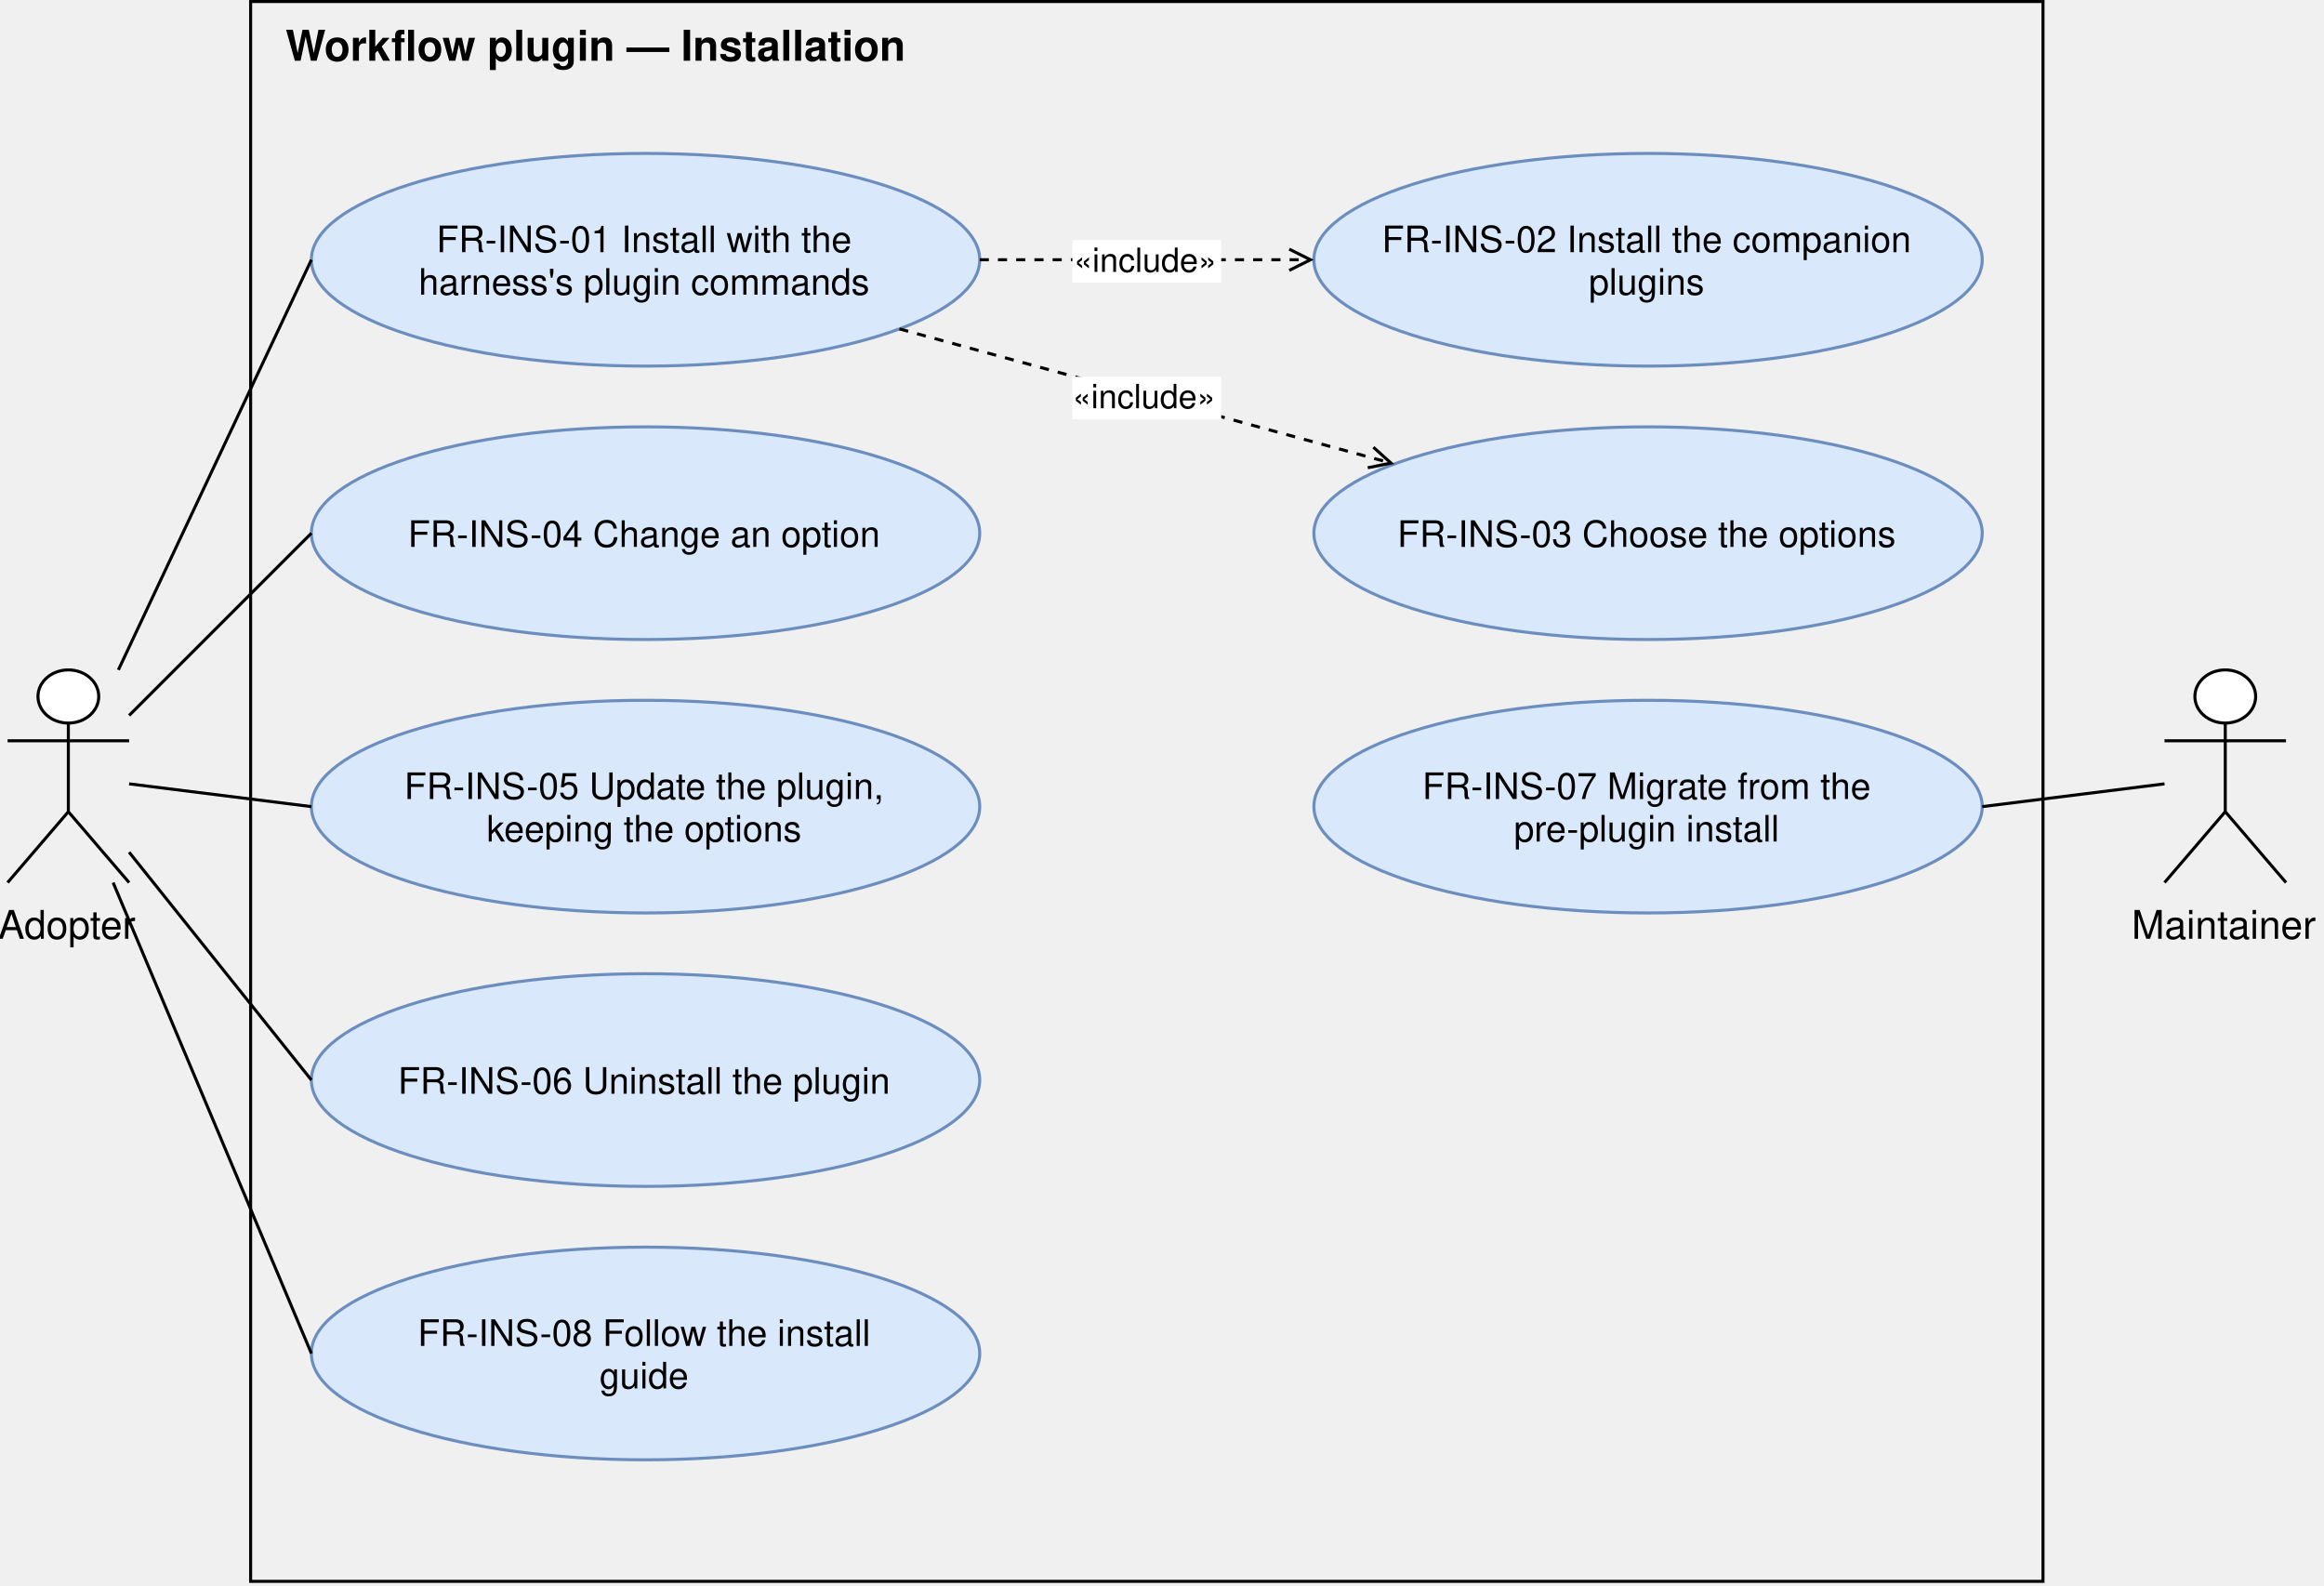
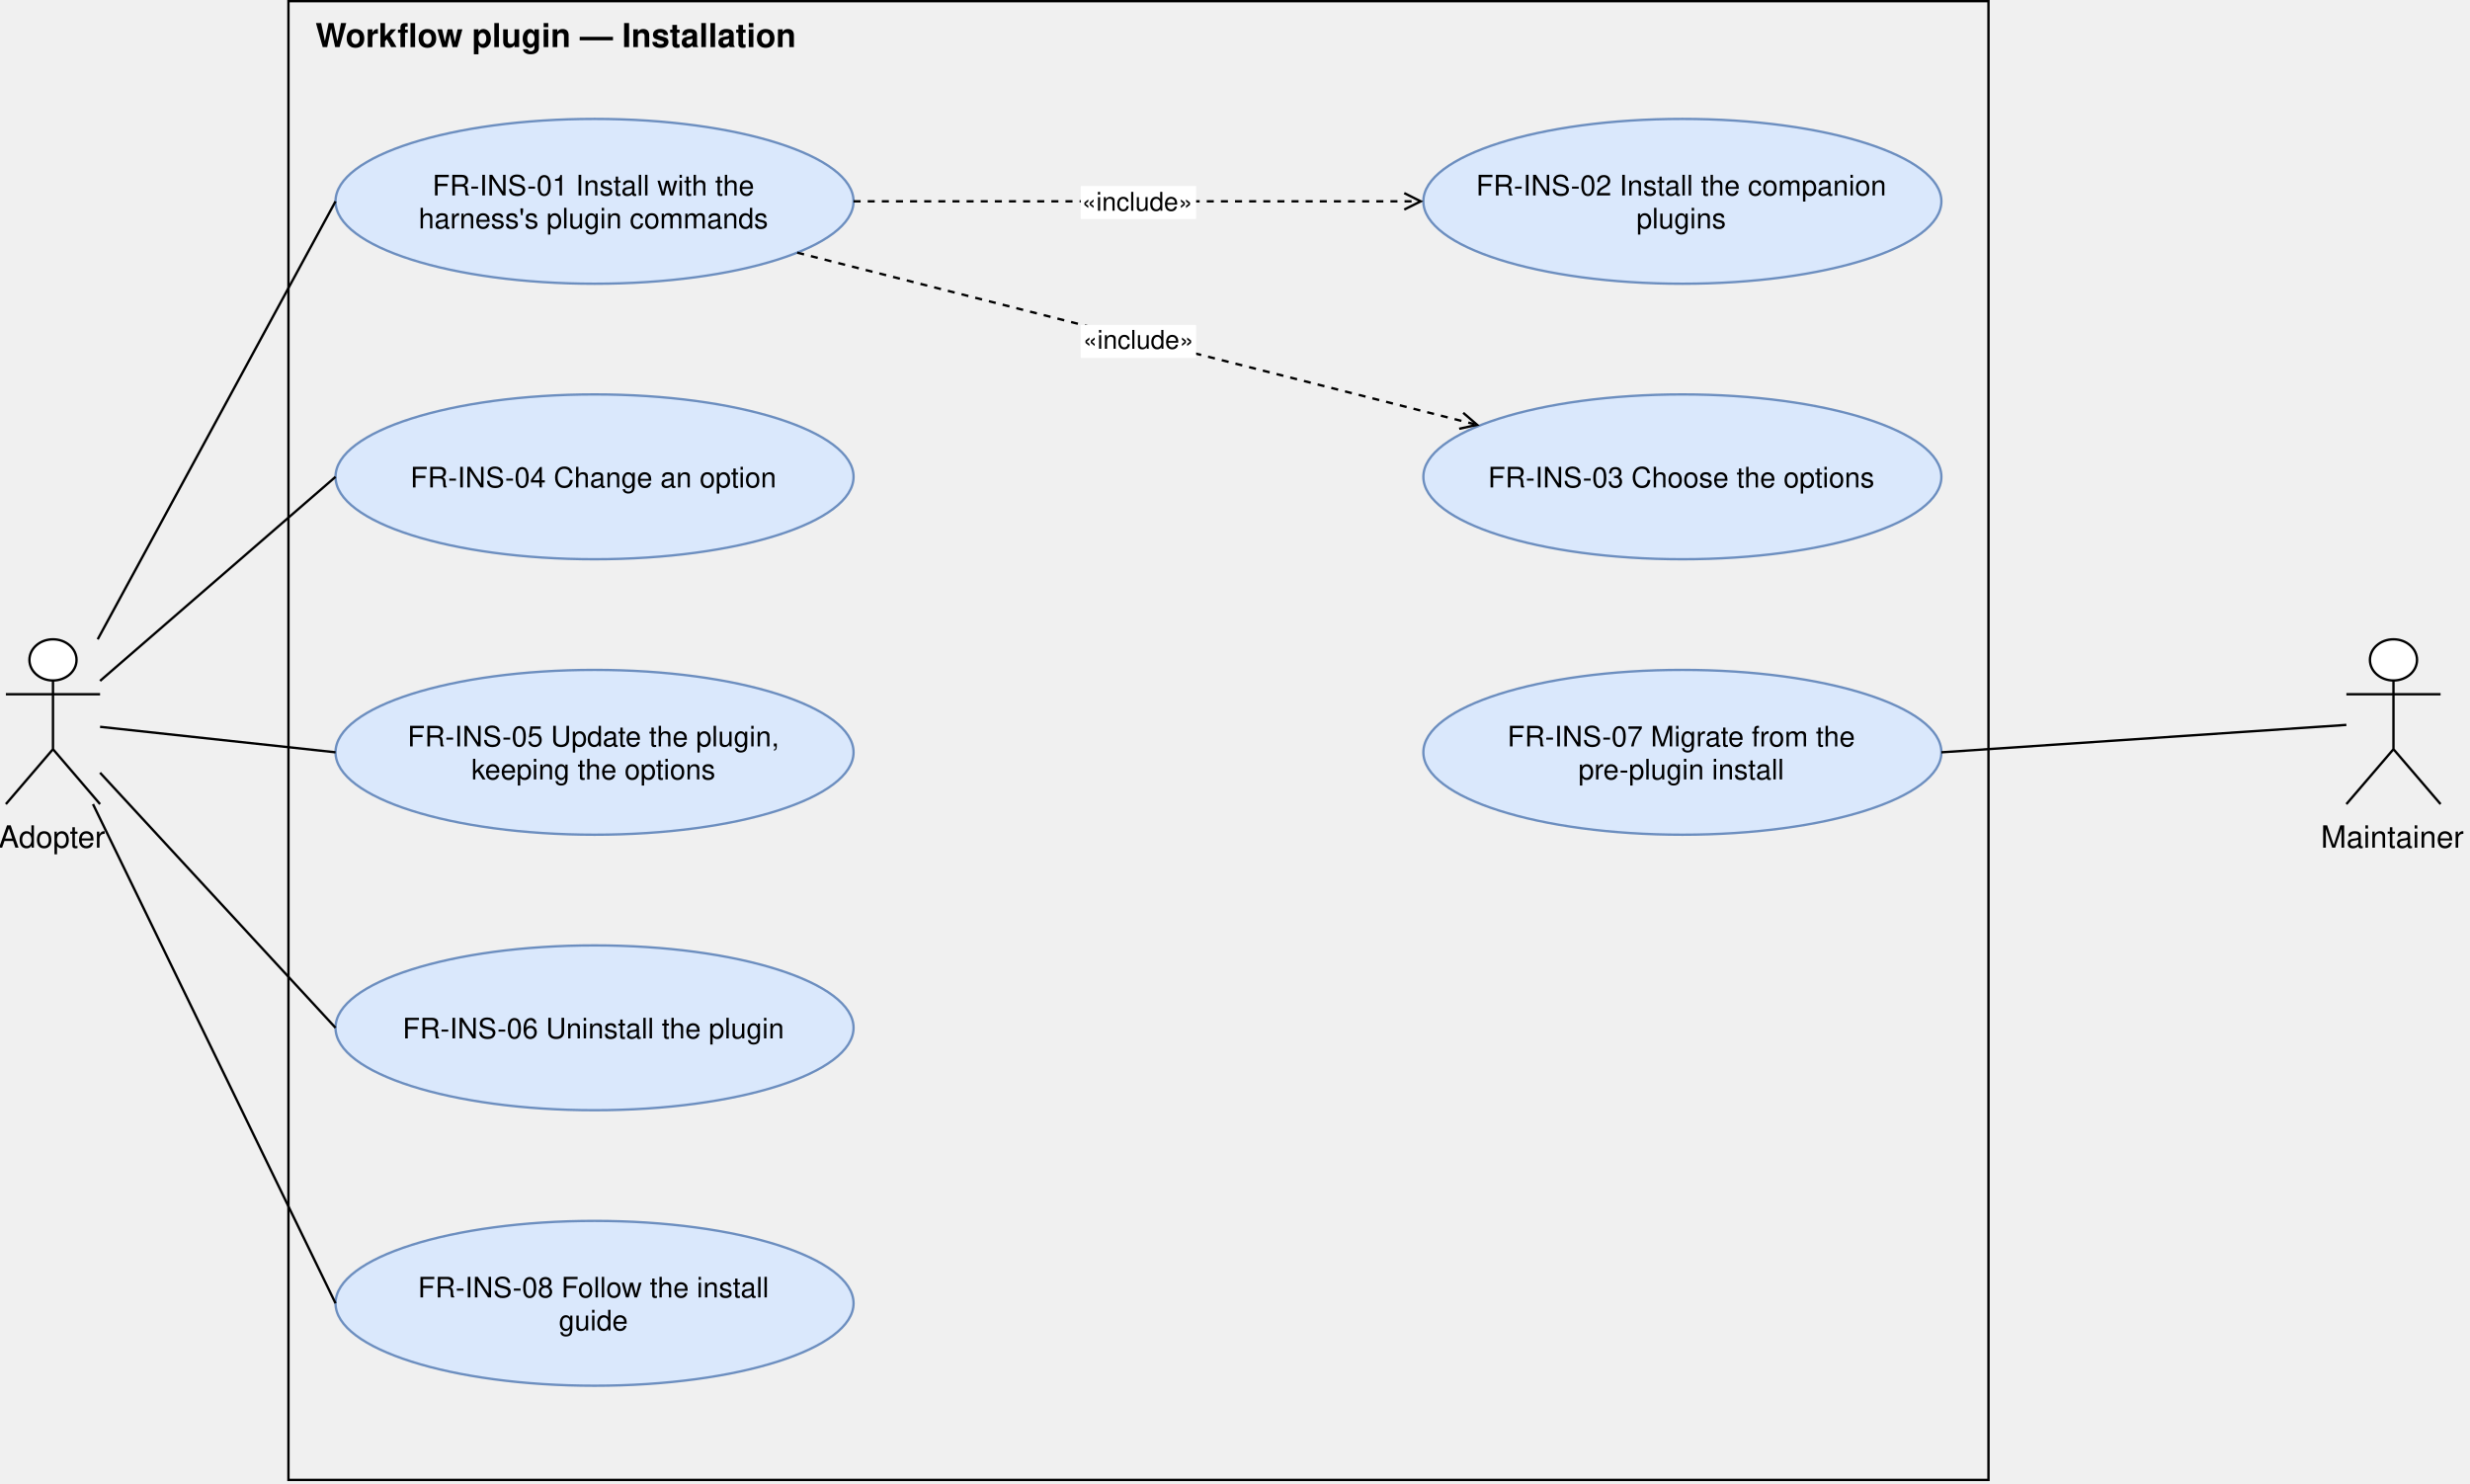
- <svg xmlns="http://www.w3.org/2000/svg" style="background: transparent; background-color: transparent; color-scheme: light;" version="1.1" width="765px" height="522px" viewBox="0 0 765 522" content="&lt;mxfile host=&quot;Electron&quot;&gt;&#10;  &lt;diagram name=&quot;Page-1&quot; id=&quot;0&quot;&gt;&#10;    &lt;mxGraphModel dx=&quot;-429&quot; dy=&quot;-162&quot; grid=&quot;0&quot; gridSize=&quot;10&quot; guides=&quot;1&quot; tooltips=&quot;1&quot; connect=&quot;1&quot; arrows=&quot;1&quot; fold=&quot;0&quot; page=&quot;0&quot; pageScale=&quot;1&quot; pageWidth=&quot;850&quot; pageHeight=&quot;1100&quot; background=&quot;#ffffff&quot; math=&quot;0&quot; shadow=&quot;0&quot;&gt;&#10;      &lt;root&gt;&#10;        &lt;mxCell id=&quot;0&quot; /&gt;&#10;        &lt;mxCell id=&quot;1&quot; parent=&quot;0&quot; /&gt;&#10;        &lt;mxCell id=&quot;c2&quot; parent=&quot;1&quot; style=&quot;rounded=0;fillColor=none;verticalAlign=top;align=left;spacingLeft=10;fontStyle=1;fontSize=14;html=0;&quot; value=&quot;Workflow plugin — Installation&quot; vertex=&quot;1&quot;&gt;&#10;          &lt;mxGeometry height=&quot;520&quot; width=&quot;590&quot; x=&quot;110&quot; y=&quot;20&quot; as=&quot;geometry&quot; /&gt;&#10;        &lt;/mxCell&gt;&#10;        &lt;mxCell id=&quot;c3&quot; parent=&quot;1&quot; style=&quot;ellipse;fontSize=12;fillColor=#dae8fc;strokeColor=#6c8ebf;html=0;&quot; value=&quot;FR-INS-01 Install with the&amp;#xa;harness&amp;#39;s plugin commands&quot; vertex=&quot;1&quot;&gt;&#10;          &lt;mxGeometry height=&quot;70&quot; width=&quot;220&quot; x=&quot;130&quot; y=&quot;70&quot; as=&quot;geometry&quot; /&gt;&#10;        &lt;/mxCell&gt;&#10;        &lt;mxCell id=&quot;c4&quot; parent=&quot;1&quot; style=&quot;ellipse;fontSize=12;fillColor=#dae8fc;strokeColor=#6c8ebf;html=0;&quot; value=&quot;FR-INS-04 Change an option&quot; vertex=&quot;1&quot;&gt;&#10;          &lt;mxGeometry height=&quot;70&quot; width=&quot;220&quot; x=&quot;130&quot; y=&quot;160&quot; as=&quot;geometry&quot; /&gt;&#10;        &lt;/mxCell&gt;&#10;        &lt;mxCell id=&quot;c5&quot; parent=&quot;1&quot; style=&quot;ellipse;fontSize=12;fillColor=#dae8fc;strokeColor=#6c8ebf;html=0;&quot; value=&quot;FR-INS-05 Update the plugin,&amp;#xa;keeping the options&quot; vertex=&quot;1&quot;&gt;&#10;          &lt;mxGeometry height=&quot;70&quot; width=&quot;220&quot; x=&quot;130&quot; y=&quot;250&quot; as=&quot;geometry&quot; /&gt;&#10;        &lt;/mxCell&gt;&#10;        &lt;mxCell id=&quot;c6&quot; parent=&quot;1&quot; style=&quot;ellipse;fontSize=12;fillColor=#dae8fc;strokeColor=#6c8ebf;html=0;&quot; value=&quot;FR-INS-06 Uninstall the plugin&quot; vertex=&quot;1&quot;&gt;&#10;          &lt;mxGeometry height=&quot;70&quot; width=&quot;220&quot; x=&quot;130&quot; y=&quot;340&quot; as=&quot;geometry&quot; /&gt;&#10;        &lt;/mxCell&gt;&#10;        &lt;mxCell id=&quot;c7&quot; parent=&quot;1&quot; style=&quot;ellipse;fontSize=12;fillColor=#dae8fc;strokeColor=#6c8ebf;html=0;&quot; value=&quot;FR-INS-08 Follow the install&amp;#xa;guide&quot; vertex=&quot;1&quot;&gt;&#10;          &lt;mxGeometry height=&quot;70&quot; width=&quot;220&quot; x=&quot;130&quot; y=&quot;430&quot; as=&quot;geometry&quot; /&gt;&#10;        &lt;/mxCell&gt;&#10;        &lt;mxCell id=&quot;c8&quot; parent=&quot;1&quot; style=&quot;ellipse;fontSize=12;fillColor=#dae8fc;strokeColor=#6c8ebf;html=0;&quot; value=&quot;FR-INS-02 Install the companion&amp;#xa;plugins&quot; vertex=&quot;1&quot;&gt;&#10;          &lt;mxGeometry height=&quot;70&quot; width=&quot;220&quot; x=&quot;460&quot; y=&quot;70&quot; as=&quot;geometry&quot; /&gt;&#10;        &lt;/mxCell&gt;&#10;        &lt;mxCell id=&quot;c9&quot; parent=&quot;1&quot; style=&quot;ellipse;fontSize=12;fillColor=#dae8fc;strokeColor=#6c8ebf;html=0;&quot; value=&quot;FR-INS-03 Choose the options&quot; vertex=&quot;1&quot;&gt;&#10;          &lt;mxGeometry height=&quot;70&quot; width=&quot;220&quot; x=&quot;460&quot; y=&quot;160&quot; as=&quot;geometry&quot; /&gt;&#10;        &lt;/mxCell&gt;&#10;        &lt;mxCell id=&quot;c10&quot; parent=&quot;1&quot; style=&quot;ellipse;fontSize=12;fillColor=#dae8fc;strokeColor=#6c8ebf;html=0;&quot; value=&quot;FR-INS-07 Migrate from the&amp;#xa;pre-plugin install&quot; vertex=&quot;1&quot;&gt;&#10;          &lt;mxGeometry height=&quot;70&quot; width=&quot;220&quot; x=&quot;460&quot; y=&quot;250&quot; as=&quot;geometry&quot; /&gt;&#10;        &lt;/mxCell&gt;&#10;        &lt;mxCell id=&quot;c11&quot; parent=&quot;1&quot; style=&quot;shape=umlActor;verticalLabelPosition=bottom;verticalAlign=top;fontSize=13;html=0;&quot; value=&quot;Adopter&quot; vertex=&quot;1&quot;&gt;&#10;          &lt;mxGeometry height=&quot;70&quot; width=&quot;40&quot; x=&quot;30&quot; y=&quot;240&quot; as=&quot;geometry&quot; /&gt;&#10;        &lt;/mxCell&gt;&#10;        &lt;mxCell id=&quot;c12&quot; edge=&quot;1&quot; parent=&quot;1&quot; source=&quot;c11&quot; style=&quot;endArrow=none;entryX=0;entryY=0.5;html=0;fontSize=11;labelBackgroundColor=#ffffff;&quot; target=&quot;c3&quot; value=&quot;&quot;&gt;&#10;          &lt;mxGeometry relative=&quot;1&quot; as=&quot;geometry&quot; /&gt;&#10;        &lt;/mxCell&gt;&#10;        &lt;mxCell id=&quot;c13&quot; edge=&quot;1&quot; parent=&quot;1&quot; source=&quot;c11&quot; style=&quot;endArrow=none;entryX=0;entryY=0.5;html=0;fontSize=11;labelBackgroundColor=#ffffff;&quot; target=&quot;c4&quot; value=&quot;&quot;&gt;&#10;          &lt;mxGeometry relative=&quot;1&quot; as=&quot;geometry&quot; /&gt;&#10;        &lt;/mxCell&gt;&#10;        &lt;mxCell id=&quot;c14&quot; edge=&quot;1&quot; parent=&quot;1&quot; source=&quot;c11&quot; style=&quot;endArrow=none;entryX=0;entryY=0.5;html=0;fontSize=11;labelBackgroundColor=#ffffff;&quot; target=&quot;c5&quot; value=&quot;&quot;&gt;&#10;          &lt;mxGeometry relative=&quot;1&quot; as=&quot;geometry&quot; /&gt;&#10;        &lt;/mxCell&gt;&#10;        &lt;mxCell id=&quot;c15&quot; edge=&quot;1&quot; parent=&quot;1&quot; source=&quot;c11&quot; style=&quot;endArrow=none;entryX=0;entryY=0.5;html=0;fontSize=11;labelBackgroundColor=#ffffff;&quot; target=&quot;c6&quot; value=&quot;&quot;&gt;&#10;          &lt;mxGeometry relative=&quot;1&quot; as=&quot;geometry&quot; /&gt;&#10;        &lt;/mxCell&gt;&#10;        &lt;mxCell id=&quot;c16&quot; edge=&quot;1&quot; parent=&quot;1&quot; source=&quot;c11&quot; style=&quot;endArrow=none;entryX=0;entryY=0.5;html=0;fontSize=11;labelBackgroundColor=#ffffff;&quot; target=&quot;c7&quot; value=&quot;&quot;&gt;&#10;          &lt;mxGeometry relative=&quot;1&quot; as=&quot;geometry&quot; /&gt;&#10;        &lt;/mxCell&gt;&#10;        &lt;mxCell id=&quot;c17&quot; parent=&quot;1&quot; style=&quot;shape=umlActor;verticalLabelPosition=bottom;verticalAlign=top;fontSize=13;html=0;&quot; value=&quot;Maintainer&quot; vertex=&quot;1&quot;&gt;&#10;          &lt;mxGeometry height=&quot;70&quot; width=&quot;40&quot; x=&quot;740&quot; y=&quot;240&quot; as=&quot;geometry&quot; /&gt;&#10;        &lt;/mxCell&gt;&#10;        &lt;mxCell id=&quot;c18&quot; edge=&quot;1&quot; parent=&quot;1&quot; source=&quot;c17&quot; style=&quot;endArrow=none;entryX=1;entryY=0.5;html=0;fontSize=11;labelBackgroundColor=#ffffff;&quot; target=&quot;c10&quot; value=&quot;&quot;&gt;&#10;          &lt;mxGeometry relative=&quot;1&quot; as=&quot;geometry&quot; /&gt;&#10;        &lt;/mxCell&gt;&#10;        &lt;mxCell id=&quot;c19&quot; edge=&quot;1&quot; parent=&quot;1&quot; source=&quot;c3&quot; style=&quot;dashed=1;endArrow=open;endFill=0;html=0;fontSize=11;labelBackgroundColor=#ffffff;&quot; target=&quot;c8&quot; value=&quot;«include»&quot;&gt;&#10;          &lt;mxGeometry relative=&quot;1&quot; as=&quot;geometry&quot; /&gt;&#10;        &lt;/mxCell&gt;&#10;        &lt;mxCell id=&quot;c20&quot; edge=&quot;1&quot; parent=&quot;1&quot; source=&quot;c3&quot; style=&quot;dashed=1;endArrow=open;endFill=0;html=0;fontSize=11;labelBackgroundColor=#ffffff;&quot; target=&quot;c9&quot; value=&quot;«include»&quot;&gt;&#10;          &lt;mxGeometry relative=&quot;1&quot; as=&quot;geometry&quot; /&gt;&#10;        &lt;/mxCell&gt;&#10;      &lt;/root&gt;&#10;    &lt;/mxGraphModel&gt;&#10;  &lt;/diagram&gt;&#10;&lt;/mxfile&gt;&#10;">
+ <svg xmlns="http://www.w3.org/2000/svg" style="background: transparent; background-color: transparent; color-scheme: light;" version="1.1" width="1049px" height="630px" viewBox="0 0 1049 630" content="&lt;mxfile host=&quot;Electron&quot;&gt;&#10;  &lt;diagram name=&quot;Page-1&quot; id=&quot;0&quot;&gt;&#10;    &lt;mxGraphModel dx=&quot;-583&quot; dy=&quot;-210&quot; grid=&quot;0&quot; gridSize=&quot;10&quot; guides=&quot;1&quot; tooltips=&quot;1&quot; connect=&quot;1&quot; arrows=&quot;1&quot; fold=&quot;0&quot; page=&quot;0&quot; pageScale=&quot;1&quot; pageWidth=&quot;850&quot; pageHeight=&quot;1100&quot; background=&quot;#ffffff&quot; math=&quot;0&quot; shadow=&quot;0&quot;&gt;&#10;      &lt;root&gt;&#10;        &lt;mxCell id=&quot;0&quot; /&gt;&#10;        &lt;mxCell id=&quot;1&quot; parent=&quot;0&quot; /&gt;&#10;        &lt;mxCell id=&quot;c2&quot; parent=&quot;1&quot; style=&quot;rounded=0;fillColor=none;verticalAlign=top;align=left;spacingLeft=10;fontStyle=1;fontSize=14;html=0;&quot; value=&quot;Workflow plugin — Installation&quot; vertex=&quot;1&quot;&gt;&#10;          &lt;mxGeometry height=&quot;628&quot; width=&quot;722&quot; x=&quot;162&quot; y=&quot;41&quot; as=&quot;geometry&quot; /&gt;&#10;        &lt;/mxCell&gt;&#10;        &lt;mxCell id=&quot;c3&quot; parent=&quot;1&quot; style=&quot;ellipse;fontSize=12;fillColor=#dae8fc;strokeColor=#6c8ebf;html=0;&quot; value=&quot;FR-INS-01 Install with the&amp;#xa;harness&amp;#39;s plugin commands&quot; vertex=&quot;1&quot;&gt;&#10;          &lt;mxGeometry height=&quot;70&quot; width=&quot;220&quot; x=&quot;182&quot; y=&quot;91&quot; as=&quot;geometry&quot; /&gt;&#10;        &lt;/mxCell&gt;&#10;        &lt;mxCell id=&quot;c4&quot; parent=&quot;1&quot; style=&quot;ellipse;fontSize=12;fillColor=#dae8fc;strokeColor=#6c8ebf;html=0;&quot; value=&quot;FR-INS-04 Change an option&quot; vertex=&quot;1&quot;&gt;&#10;          &lt;mxGeometry height=&quot;70&quot; width=&quot;220&quot; x=&quot;182&quot; y=&quot;208&quot; as=&quot;geometry&quot; /&gt;&#10;        &lt;/mxCell&gt;&#10;        &lt;mxCell id=&quot;c5&quot; parent=&quot;1&quot; style=&quot;ellipse;fontSize=12;fillColor=#dae8fc;strokeColor=#6c8ebf;html=0;&quot; value=&quot;FR-INS-05 Update the plugin,&amp;#xa;keeping the options&quot; vertex=&quot;1&quot;&gt;&#10;          &lt;mxGeometry height=&quot;70&quot; width=&quot;220&quot; x=&quot;182&quot; y=&quot;325&quot; as=&quot;geometry&quot; /&gt;&#10;        &lt;/mxCell&gt;&#10;        &lt;mxCell id=&quot;c6&quot; parent=&quot;1&quot; style=&quot;ellipse;fontSize=12;fillColor=#dae8fc;strokeColor=#6c8ebf;html=0;&quot; value=&quot;FR-INS-06 Uninstall the plugin&quot; vertex=&quot;1&quot;&gt;&#10;          &lt;mxGeometry height=&quot;70&quot; width=&quot;220&quot; x=&quot;182&quot; y=&quot;442&quot; as=&quot;geometry&quot; /&gt;&#10;        &lt;/mxCell&gt;&#10;        &lt;mxCell id=&quot;c7&quot; parent=&quot;1&quot; style=&quot;ellipse;fontSize=12;fillColor=#dae8fc;strokeColor=#6c8ebf;html=0;&quot; value=&quot;FR-INS-08 Follow the install&amp;#xa;guide&quot; vertex=&quot;1&quot;&gt;&#10;          &lt;mxGeometry height=&quot;70&quot; width=&quot;220&quot; x=&quot;182&quot; y=&quot;559&quot; as=&quot;geometry&quot; /&gt;&#10;        &lt;/mxCell&gt;&#10;        &lt;mxCell id=&quot;c8&quot; parent=&quot;1&quot; style=&quot;ellipse;fontSize=12;fillColor=#dae8fc;strokeColor=#6c8ebf;html=0;&quot; value=&quot;FR-INS-02 Install the companion&amp;#xa;plugins&quot; vertex=&quot;1&quot;&gt;&#10;          &lt;mxGeometry height=&quot;70&quot; width=&quot;220&quot; x=&quot;644&quot; y=&quot;91&quot; as=&quot;geometry&quot; /&gt;&#10;        &lt;/mxCell&gt;&#10;        &lt;mxCell id=&quot;c9&quot; parent=&quot;1&quot; style=&quot;ellipse;fontSize=12;fillColor=#dae8fc;strokeColor=#6c8ebf;html=0;&quot; value=&quot;FR-INS-03 Choose the options&quot; vertex=&quot;1&quot;&gt;&#10;          &lt;mxGeometry height=&quot;70&quot; width=&quot;220&quot; x=&quot;644&quot; y=&quot;208&quot; as=&quot;geometry&quot; /&gt;&#10;        &lt;/mxCell&gt;&#10;        &lt;mxCell id=&quot;c10&quot; parent=&quot;1&quot; style=&quot;ellipse;fontSize=12;fillColor=#dae8fc;strokeColor=#6c8ebf;html=0;&quot; value=&quot;FR-INS-07 Migrate from the&amp;#xa;pre-plugin install&quot; vertex=&quot;1&quot;&gt;&#10;          &lt;mxGeometry height=&quot;70&quot; width=&quot;220&quot; x=&quot;644&quot; y=&quot;325&quot; as=&quot;geometry&quot; /&gt;&#10;        &lt;/mxCell&gt;&#10;        &lt;mxCell id=&quot;c11&quot; parent=&quot;1&quot; style=&quot;shape=umlActor;verticalLabelPosition=bottom;verticalAlign=top;fontSize=13;html=0;&quot; value=&quot;Adopter&quot; vertex=&quot;1&quot;&gt;&#10;          &lt;mxGeometry height=&quot;70&quot; width=&quot;40&quot; x=&quot;42&quot; y=&quot;312&quot; as=&quot;geometry&quot; /&gt;&#10;        &lt;/mxCell&gt;&#10;        &lt;mxCell id=&quot;c12&quot; edge=&quot;1&quot; parent=&quot;1&quot; source=&quot;c11&quot; style=&quot;endArrow=none;entryX=0;entryY=0.5;html=0;fontSize=11;labelBackgroundColor=#ffffff;&quot; target=&quot;c3&quot; value=&quot;&quot;&gt;&#10;          &lt;mxGeometry relative=&quot;1&quot; as=&quot;geometry&quot; /&gt;&#10;        &lt;/mxCell&gt;&#10;        &lt;mxCell id=&quot;c13&quot; edge=&quot;1&quot; parent=&quot;1&quot; source=&quot;c11&quot; style=&quot;endArrow=none;entryX=0;entryY=0.5;html=0;fontSize=11;labelBackgroundColor=#ffffff;&quot; target=&quot;c4&quot; value=&quot;&quot;&gt;&#10;          &lt;mxGeometry relative=&quot;1&quot; as=&quot;geometry&quot; /&gt;&#10;        &lt;/mxCell&gt;&#10;        &lt;mxCell id=&quot;c14&quot; edge=&quot;1&quot; parent=&quot;1&quot; source=&quot;c11&quot; style=&quot;endArrow=none;entryX=0;entryY=0.5;html=0;fontSize=11;labelBackgroundColor=#ffffff;&quot; target=&quot;c5&quot; value=&quot;&quot;&gt;&#10;          &lt;mxGeometry relative=&quot;1&quot; as=&quot;geometry&quot; /&gt;&#10;        &lt;/mxCell&gt;&#10;        &lt;mxCell id=&quot;c15&quot; edge=&quot;1&quot; parent=&quot;1&quot; source=&quot;c11&quot; style=&quot;endArrow=none;entryX=0;entryY=0.5;html=0;fontSize=11;labelBackgroundColor=#ffffff;&quot; target=&quot;c6&quot; value=&quot;&quot;&gt;&#10;          &lt;mxGeometry relative=&quot;1&quot; as=&quot;geometry&quot; /&gt;&#10;        &lt;/mxCell&gt;&#10;        &lt;mxCell id=&quot;c16&quot; edge=&quot;1&quot; parent=&quot;1&quot; source=&quot;c11&quot; style=&quot;endArrow=none;entryX=0;entryY=0.5;html=0;fontSize=11;labelBackgroundColor=#ffffff;&quot; target=&quot;c7&quot; value=&quot;&quot;&gt;&#10;          &lt;mxGeometry relative=&quot;1&quot; as=&quot;geometry&quot; /&gt;&#10;        &lt;/mxCell&gt;&#10;        &lt;mxCell id=&quot;c17&quot; parent=&quot;1&quot; style=&quot;shape=umlActor;verticalLabelPosition=bottom;verticalAlign=top;fontSize=13;html=0;&quot; value=&quot;Maintainer&quot; vertex=&quot;1&quot;&gt;&#10;          &lt;mxGeometry height=&quot;70&quot; width=&quot;40&quot; x=&quot;1036&quot; y=&quot;312&quot; as=&quot;geometry&quot; /&gt;&#10;        &lt;/mxCell&gt;&#10;        &lt;mxCell id=&quot;c18&quot; edge=&quot;1&quot; parent=&quot;1&quot; source=&quot;c17&quot; style=&quot;endArrow=none;entryX=1;entryY=0.5;html=0;fontSize=11;labelBackgroundColor=#ffffff;&quot; target=&quot;c10&quot; value=&quot;&quot;&gt;&#10;          &lt;mxGeometry relative=&quot;1&quot; as=&quot;geometry&quot; /&gt;&#10;        &lt;/mxCell&gt;&#10;        &lt;mxCell id=&quot;c19&quot; edge=&quot;1&quot; parent=&quot;1&quot; source=&quot;c3&quot; style=&quot;dashed=1;endArrow=open;endFill=0;html=0;fontSize=11;labelBackgroundColor=#ffffff;&quot; target=&quot;c8&quot; value=&quot;«include»&quot;&gt;&#10;          &lt;mxGeometry relative=&quot;1&quot; as=&quot;geometry&quot; /&gt;&#10;        &lt;/mxCell&gt;&#10;        &lt;mxCell id=&quot;c20&quot; edge=&quot;1&quot; parent=&quot;1&quot; source=&quot;c3&quot; style=&quot;dashed=1;endArrow=open;endFill=0;html=0;fontSize=11;labelBackgroundColor=#ffffff;&quot; target=&quot;c9&quot; value=&quot;«include»&quot;&gt;&#10;          &lt;mxGeometry relative=&quot;1&quot; as=&quot;geometry&quot; /&gt;&#10;        &lt;/mxCell&gt;&#10;      &lt;/root&gt;&#10;    &lt;/mxGraphModel&gt;&#10;  &lt;/diagram&gt;&#10;&lt;/mxfile&gt;&#10;">
  <defs />
  <g>
    <g data-cell-id="0">
      <g data-cell-id="1">
        <g data-cell-id="c2">
          <g transform="translate(0.5,0.5)">
-             <rect x="82" y="0" width="590" height="520" fill="none" stroke="#000000" pointer-events="all" style="stroke: light-dark(rgb(0, 0, 0), rgb(255, 255, 255));" />
+             <rect x="122" y="0" width="722" height="628" fill="none" stroke="#000000" pointer-events="all" style="stroke: light-dark(rgb(0, 0, 0), rgb(255, 255, 255));" />
          </g>
          <g>
            <g fill="#000000" font-family="Helvetica" font-weight="bold" text-anchor="start" font-size="14px" style="fill: light-dark(rgb(0, 0, 0), rgb(255, 255, 255));">
-               <text x="94" y="20">Workflow plugin — Installation</text>
+               <text x="134" y="20">Workflow plugin — Installation</text>
            </g>
          </g>
        </g>
        <g data-cell-id="c3">
          <g transform="translate(0.5,0.5)">
-             <ellipse cx="212" cy="85" rx="110" ry="35" fill="#dae8fc" stroke="#6c8ebf" pointer-events="all" style="fill: light-dark(rgb(218, 232, 252), rgb(29, 41, 59)); stroke: light-dark(rgb(108, 142, 191), rgb(92, 121, 163));" />
+             <ellipse cx="252" cy="85" rx="110" ry="35" fill="#dae8fc" stroke="#6c8ebf" pointer-events="all" style="fill: light-dark(rgb(218, 232, 252), rgb(29, 41, 59)); stroke: light-dark(rgb(108, 142, 191), rgb(92, 121, 163));" />
          </g>
          <g>
            <g fill="#000000" font-family="Helvetica" text-anchor="middle" font-size="12px" style="fill: light-dark(rgb(0, 0, 0), rgb(255, 255, 255));">
-               <text x="212" y="83">FR-INS-01 Install with the</text>
-               <text x="212" y="97">harness's plugin commands</text>
+               <text x="252" y="83">FR-INS-01 Install with the</text>
+               <text x="252" y="97">harness's plugin commands</text>
            </g>
          </g>
        </g>
        <g data-cell-id="c4">
          <g transform="translate(0.5,0.5)">
-             <ellipse cx="212" cy="175" rx="110" ry="35" fill="#dae8fc" stroke="#6c8ebf" pointer-events="all" style="fill: light-dark(rgb(218, 232, 252), rgb(29, 41, 59)); stroke: light-dark(rgb(108, 142, 191), rgb(92, 121, 163));" />
+             <ellipse cx="252" cy="202" rx="110" ry="35" fill="#dae8fc" stroke="#6c8ebf" pointer-events="all" style="fill: light-dark(rgb(218, 232, 252), rgb(29, 41, 59)); stroke: light-dark(rgb(108, 142, 191), rgb(92, 121, 163));" />
          </g>
          <g>
            <g fill="#000000" font-family="Helvetica" text-anchor="middle" font-size="12px" style="fill: light-dark(rgb(0, 0, 0), rgb(255, 255, 255));">
-               <text x="212" y="180">FR-INS-04 Change an option</text>
+               <text x="252" y="207">FR-INS-04 Change an option</text>
            </g>
          </g>
        </g>
        <g data-cell-id="c5">
          <g transform="translate(0.5,0.5)">
-             <ellipse cx="212" cy="265" rx="110" ry="35" fill="#dae8fc" stroke="#6c8ebf" pointer-events="all" style="fill: light-dark(rgb(218, 232, 252), rgb(29, 41, 59)); stroke: light-dark(rgb(108, 142, 191), rgb(92, 121, 163));" />
+             <ellipse cx="252" cy="319" rx="110" ry="35" fill="#dae8fc" stroke="#6c8ebf" pointer-events="all" style="fill: light-dark(rgb(218, 232, 252), rgb(29, 41, 59)); stroke: light-dark(rgb(108, 142, 191), rgb(92, 121, 163));" />
          </g>
          <g>
            <g fill="#000000" font-family="Helvetica" text-anchor="middle" font-size="12px" style="fill: light-dark(rgb(0, 0, 0), rgb(255, 255, 255));">
-               <text x="212" y="263">FR-INS-05 Update the plugin,</text>
-               <text x="212" y="277">keeping the options</text>
+               <text x="252" y="317">FR-INS-05 Update the plugin,</text>
+               <text x="252" y="331">keeping the options</text>
            </g>
          </g>
        </g>
        <g data-cell-id="c6">
          <g transform="translate(0.5,0.5)">
-             <ellipse cx="212" cy="355" rx="110" ry="35" fill="#dae8fc" stroke="#6c8ebf" pointer-events="all" style="fill: light-dark(rgb(218, 232, 252), rgb(29, 41, 59)); stroke: light-dark(rgb(108, 142, 191), rgb(92, 121, 163));" />
+             <ellipse cx="252" cy="436" rx="110" ry="35" fill="#dae8fc" stroke="#6c8ebf" pointer-events="all" style="fill: light-dark(rgb(218, 232, 252), rgb(29, 41, 59)); stroke: light-dark(rgb(108, 142, 191), rgb(92, 121, 163));" />
          </g>
          <g>
            <g fill="#000000" font-family="Helvetica" text-anchor="middle" font-size="12px" style="fill: light-dark(rgb(0, 0, 0), rgb(255, 255, 255));">
-               <text x="212" y="360">FR-INS-06 Uninstall the plugin</text>
+               <text x="252" y="441">FR-INS-06 Uninstall the plugin</text>
            </g>
          </g>
        </g>
        <g data-cell-id="c7">
          <g transform="translate(0.5,0.5)">
-             <ellipse cx="212" cy="445" rx="110" ry="35" fill="#dae8fc" stroke="#6c8ebf" pointer-events="all" style="fill: light-dark(rgb(218, 232, 252), rgb(29, 41, 59)); stroke: light-dark(rgb(108, 142, 191), rgb(92, 121, 163));" />
+             <ellipse cx="252" cy="553" rx="110" ry="35" fill="#dae8fc" stroke="#6c8ebf" pointer-events="all" style="fill: light-dark(rgb(218, 232, 252), rgb(29, 41, 59)); stroke: light-dark(rgb(108, 142, 191), rgb(92, 121, 163));" />
          </g>
          <g>
            <g fill="#000000" font-family="Helvetica" text-anchor="middle" font-size="12px" style="fill: light-dark(rgb(0, 0, 0), rgb(255, 255, 255));">
-               <text x="212" y="443">FR-INS-08 Follow the install</text>
-               <text x="212" y="457">guide</text>
+               <text x="252" y="551">FR-INS-08 Follow the install</text>
+               <text x="252" y="565">guide</text>
            </g>
          </g>
        </g>
        <g data-cell-id="c8">
          <g transform="translate(0.5,0.5)">
-             <ellipse cx="542" cy="85" rx="110" ry="35" fill="#dae8fc" stroke="#6c8ebf" pointer-events="all" style="fill: light-dark(rgb(218, 232, 252), rgb(29, 41, 59)); stroke: light-dark(rgb(108, 142, 191), rgb(92, 121, 163));" />
+             <ellipse cx="714" cy="85" rx="110" ry="35" fill="#dae8fc" stroke="#6c8ebf" pointer-events="all" style="fill: light-dark(rgb(218, 232, 252), rgb(29, 41, 59)); stroke: light-dark(rgb(108, 142, 191), rgb(92, 121, 163));" />
          </g>
          <g>
            <g fill="#000000" font-family="Helvetica" text-anchor="middle" font-size="12px" style="fill: light-dark(rgb(0, 0, 0), rgb(255, 255, 255));">
-               <text x="542" y="83">FR-INS-02 Install the companion</text>
-               <text x="542" y="97">plugins</text>
+               <text x="714" y="83">FR-INS-02 Install the companion</text>
+               <text x="714" y="97">plugins</text>
            </g>
          </g>
        </g>
        <g data-cell-id="c9">
          <g transform="translate(0.5,0.5)">
-             <ellipse cx="542" cy="175" rx="110" ry="35" fill="#dae8fc" stroke="#6c8ebf" pointer-events="all" style="fill: light-dark(rgb(218, 232, 252), rgb(29, 41, 59)); stroke: light-dark(rgb(108, 142, 191), rgb(92, 121, 163));" />
+             <ellipse cx="714" cy="202" rx="110" ry="35" fill="#dae8fc" stroke="#6c8ebf" pointer-events="all" style="fill: light-dark(rgb(218, 232, 252), rgb(29, 41, 59)); stroke: light-dark(rgb(108, 142, 191), rgb(92, 121, 163));" />
          </g>
          <g>
            <g fill="#000000" font-family="Helvetica" text-anchor="middle" font-size="12px" style="fill: light-dark(rgb(0, 0, 0), rgb(255, 255, 255));">
-               <text x="542" y="180">FR-INS-03 Choose the options</text>
+               <text x="714" y="207">FR-INS-03 Choose the options</text>
            </g>
          </g>
        </g>
        <g data-cell-id="c10">
          <g transform="translate(0.5,0.5)">
-             <ellipse cx="542" cy="265" rx="110" ry="35" fill="#dae8fc" stroke="#6c8ebf" pointer-events="all" style="fill: light-dark(rgb(218, 232, 252), rgb(29, 41, 59)); stroke: light-dark(rgb(108, 142, 191), rgb(92, 121, 163));" />
+             <ellipse cx="714" cy="319" rx="110" ry="35" fill="#dae8fc" stroke="#6c8ebf" pointer-events="all" style="fill: light-dark(rgb(218, 232, 252), rgb(29, 41, 59)); stroke: light-dark(rgb(108, 142, 191), rgb(92, 121, 163));" />
          </g>
          <g>
            <g fill="#000000" font-family="Helvetica" text-anchor="middle" font-size="12px" style="fill: light-dark(rgb(0, 0, 0), rgb(255, 255, 255));">
-               <text x="542" y="263">FR-INS-07 Migrate from the</text>
-               <text x="542" y="277">pre-plugin install</text>
+               <text x="714" y="317">FR-INS-07 Migrate from the</text>
+               <text x="714" y="331">pre-plugin install</text>
            </g>
          </g>
        </g>
        <g data-cell-id="c11">
          <g transform="translate(0.5,0.5)">
-             <ellipse cx="22" cy="228.75" rx="10" ry="8.75" fill="#ffffff" stroke="#000000" pointer-events="all" style="fill: light-dark(#ffffff, var(--ge-dark-color, #121212)); stroke: light-dark(rgb(0, 0, 0), rgb(255, 255, 255));" />
-             <path d="M 22 237.5 L 22 266.67 M 22 243.33 L 2 243.33 M 22 243.33 L 42 243.33 M 22 266.67 L 2 290 M 22 266.67 L 42 290" fill="none" stroke="#000000" stroke-miterlimit="10" pointer-events="all" style="stroke: light-dark(rgb(0, 0, 0), rgb(255, 255, 255));" />
+             <ellipse cx="22" cy="279.75" rx="10" ry="8.75" fill="#ffffff" stroke="#000000" pointer-events="all" style="fill: light-dark(#ffffff, var(--ge-dark-color, #121212)); stroke: light-dark(rgb(0, 0, 0), rgb(255, 255, 255));" />
+             <path d="M 22 288.5 L 22 317.67 M 22 294.33 L 2 294.33 M 22 294.33 L 42 294.33 M 22 317.67 L 2 341 M 22 317.67 L 42 341" fill="none" stroke="#000000" stroke-miterlimit="10" pointer-events="all" style="stroke: light-dark(rgb(0, 0, 0), rgb(255, 255, 255));" />
          </g>
          <g>
            <g fill="#000000" font-family="Helvetica" text-anchor="middle" font-size="13px" style="fill: light-dark(rgb(0, 0, 0), rgb(255, 255, 255));">
-               <text x="22" y="309">Adopter</text>
+               <text x="22" y="360">Adopter</text>
            </g>
          </g>
        </g>
        <g data-cell-id="c12">
          <g transform="translate(0.5,0.5)">
-             <path d="M 38.47 220 L 102 85" fill="none" stroke="#000000" stroke-miterlimit="10" pointer-events="stroke" style="stroke: light-dark(rgb(0, 0, 0), rgb(255, 255, 255));" />
+             <path d="M 41 271 L 142 85" fill="none" stroke="#000000" stroke-miterlimit="10" pointer-events="stroke" style="stroke: light-dark(rgb(0, 0, 0), rgb(255, 255, 255));" />
          </g>
        </g>
        <g data-cell-id="c13">
          <g transform="translate(0.5,0.5)">
-             <path d="M 42 235 L 102 175" fill="none" stroke="#000000" stroke-miterlimit="10" pointer-events="stroke" style="stroke: light-dark(rgb(0, 0, 0), rgb(255, 255, 255));" />
+             <path d="M 42 288.67 L 142 202" fill="none" stroke="#000000" stroke-miterlimit="10" pointer-events="stroke" style="stroke: light-dark(rgb(0, 0, 0), rgb(255, 255, 255));" />
          </g>
        </g>
        <g data-cell-id="c14">
          <g transform="translate(0.5,0.5)">
-             <path d="M 42 257.5 L 102 265" fill="none" stroke="#000000" stroke-miterlimit="10" pointer-events="stroke" style="stroke: light-dark(rgb(0, 0, 0), rgb(255, 255, 255));" />
+             <path d="M 42 308.17 L 142 319" fill="none" stroke="#000000" stroke-miterlimit="10" pointer-events="stroke" style="stroke: light-dark(rgb(0, 0, 0), rgb(255, 255, 255));" />
          </g>
        </g>
        <g data-cell-id="c15">
          <g transform="translate(0.5,0.5)">
-             <path d="M 42 280 L 102 355" fill="none" stroke="#000000" stroke-miterlimit="10" pointer-events="stroke" style="stroke: light-dark(rgb(0, 0, 0), rgb(255, 255, 255));" />
+             <path d="M 42 327.67 L 142 436" fill="none" stroke="#000000" stroke-miterlimit="10" pointer-events="stroke" style="stroke: light-dark(rgb(0, 0, 0), rgb(255, 255, 255));" />
          </g>
        </g>
        <g data-cell-id="c16">
          <g transform="translate(0.5,0.5)">
-             <path d="M 36.74 290 L 102 445" fill="none" stroke="#000000" stroke-miterlimit="10" pointer-events="stroke" style="stroke: light-dark(rgb(0, 0, 0), rgb(255, 255, 255));" />
+             <path d="M 39 341 L 142 553" fill="none" stroke="#000000" stroke-miterlimit="10" pointer-events="stroke" style="stroke: light-dark(rgb(0, 0, 0), rgb(255, 255, 255));" />
          </g>
        </g>
        <g data-cell-id="c17">
          <g transform="translate(0.5,0.5)">
-             <ellipse cx="732" cy="228.75" rx="10" ry="8.75" fill="#ffffff" stroke="#000000" pointer-events="all" style="fill: light-dark(#ffffff, var(--ge-dark-color, #121212)); stroke: light-dark(rgb(0, 0, 0), rgb(255, 255, 255));" />
-             <path d="M 732 237.5 L 732 266.67 M 732 243.33 L 712 243.33 M 732 243.33 L 752 243.33 M 732 266.67 L 712 290 M 732 266.67 L 752 290" fill="none" stroke="#000000" stroke-miterlimit="10" pointer-events="all" style="stroke: light-dark(rgb(0, 0, 0), rgb(255, 255, 255));" />
+             <ellipse cx="1016" cy="279.75" rx="10" ry="8.75" fill="#ffffff" stroke="#000000" pointer-events="all" style="fill: light-dark(#ffffff, var(--ge-dark-color, #121212)); stroke: light-dark(rgb(0, 0, 0), rgb(255, 255, 255));" />
+             <path d="M 1016 288.5 L 1016 317.67 M 1016 294.33 L 996 294.33 M 1016 294.33 L 1036 294.33 M 1016 317.67 L 996 341 M 1016 317.67 L 1036 341" fill="none" stroke="#000000" stroke-miterlimit="10" pointer-events="all" style="stroke: light-dark(rgb(0, 0, 0), rgb(255, 255, 255));" />
          </g>
          <g>
            <g fill="#000000" font-family="Helvetica" text-anchor="middle" font-size="13px" style="fill: light-dark(rgb(0, 0, 0), rgb(255, 255, 255));">
-               <text x="732" y="309">Maintainer</text>
+               <text x="1016" y="360">Maintainer</text>
            </g>
          </g>
        </g>
        <g data-cell-id="c18">
          <g transform="translate(0.5,0.5)">
-             <path d="M 712 257.5 L 652 265" fill="none" stroke="#000000" stroke-miterlimit="10" pointer-events="stroke" style="stroke: light-dark(rgb(0, 0, 0), rgb(255, 255, 255));" />
+             <path d="M 996 307.35 L 824 319" fill="none" stroke="#000000" stroke-miterlimit="10" pointer-events="stroke" style="stroke: light-dark(rgb(0, 0, 0), rgb(255, 255, 255));" />
          </g>
        </g>
        <g data-cell-id="c19">
          <g transform="translate(0.5,0.5)">
-             <path d="M 322 85 L 429.76 85" fill="none" stroke="#000000" stroke-miterlimit="10" stroke-dasharray="3 3" pointer-events="stroke" style="stroke: light-dark(rgb(0, 0, 0), rgb(255, 255, 255));" />
-             <path d="M 423.88 88.5 L 430.88 85 L 423.88 81.5" fill="none" stroke="#000000" stroke-miterlimit="10" pointer-events="all" style="stroke: light-dark(rgb(0, 0, 0), rgb(255, 255, 255));" />
+             <path d="M 362 85 L 601.76 85" fill="none" stroke="#000000" stroke-miterlimit="10" stroke-dasharray="3 3" pointer-events="stroke" style="stroke: light-dark(rgb(0, 0, 0), rgb(255, 255, 255));" />
+             <path d="M 595.88 88.5 L 602.88 85 L 595.88 81.5" fill="none" stroke="#000000" stroke-miterlimit="10" pointer-events="all" style="stroke: light-dark(rgb(0, 0, 0), rgb(255, 255, 255));" />
          </g>
          <g>
            <g fill="#000000" font-family="Helvetica" text-anchor="middle" font-size="11px" style="fill: light-dark(rgb(0, 0, 0), rgb(255, 255, 255));">
-               <rect fill="#ffffff" stroke="none" x="353" y="79" width="49" height="14" stroke-width="0" style="fill: light-dark(rgb(255, 255, 255), rgb(18, 18, 18));" />
-               <text x="377" y="89.5">«include»</text>
+               <rect fill="#ffffff" stroke="none" x="459" y="79" width="49" height="14" stroke-width="0" style="fill: light-dark(rgb(255, 255, 255), rgb(18, 18, 18));" />
+               <text x="483" y="89.5">«include»</text>
            </g>
          </g>
        </g>
        <g data-cell-id="c20">
          <g transform="translate(0.5,0.5)">
-             <path d="M 295.57 107.76 L 456.32 151.63" fill="none" stroke="#000000" stroke-miterlimit="10" stroke-dasharray="3 3" pointer-events="stroke" style="stroke: light-dark(rgb(0, 0, 0), rgb(255, 255, 255));" />
-             <path d="M 449.73 153.46 L 457.4 151.93 L 451.57 146.71" fill="none" stroke="#000000" stroke-miterlimit="10" pointer-events="all" style="stroke: light-dark(rgb(0, 0, 0), rgb(255, 255, 255));" />
+             <path d="M 338.06 106.8 L 625.77 179.66" fill="none" stroke="#000000" stroke-miterlimit="10" stroke-dasharray="3 3" pointer-events="stroke" style="stroke: light-dark(rgb(0, 0, 0), rgb(255, 255, 255));" />
+             <path d="M 619.2 181.6 L 626.85 179.93 L 620.92 174.82" fill="none" stroke="#000000" stroke-miterlimit="10" pointer-events="all" style="stroke: light-dark(rgb(0, 0, 0), rgb(255, 255, 255));" />
          </g>
          <g>
            <g fill="#000000" font-family="Helvetica" text-anchor="middle" font-size="11px" style="fill: light-dark(rgb(0, 0, 0), rgb(255, 255, 255));">
-               <rect fill="#ffffff" stroke="none" x="353" y="124" width="49" height="14" stroke-width="0" style="fill: light-dark(rgb(255, 255, 255), rgb(18, 18, 18));" />
-               <text x="376.6" y="134.38">«include»</text>
+               <rect fill="#ffffff" stroke="none" x="459" y="138" width="49" height="14" stroke-width="0" style="fill: light-dark(rgb(255, 255, 255), rgb(18, 18, 18));" />
+               <text x="483.47" y="148.12">«include»</text>
            </g>
          </g>
        </g>
      </g>
    </g>
  </g>
</svg>
